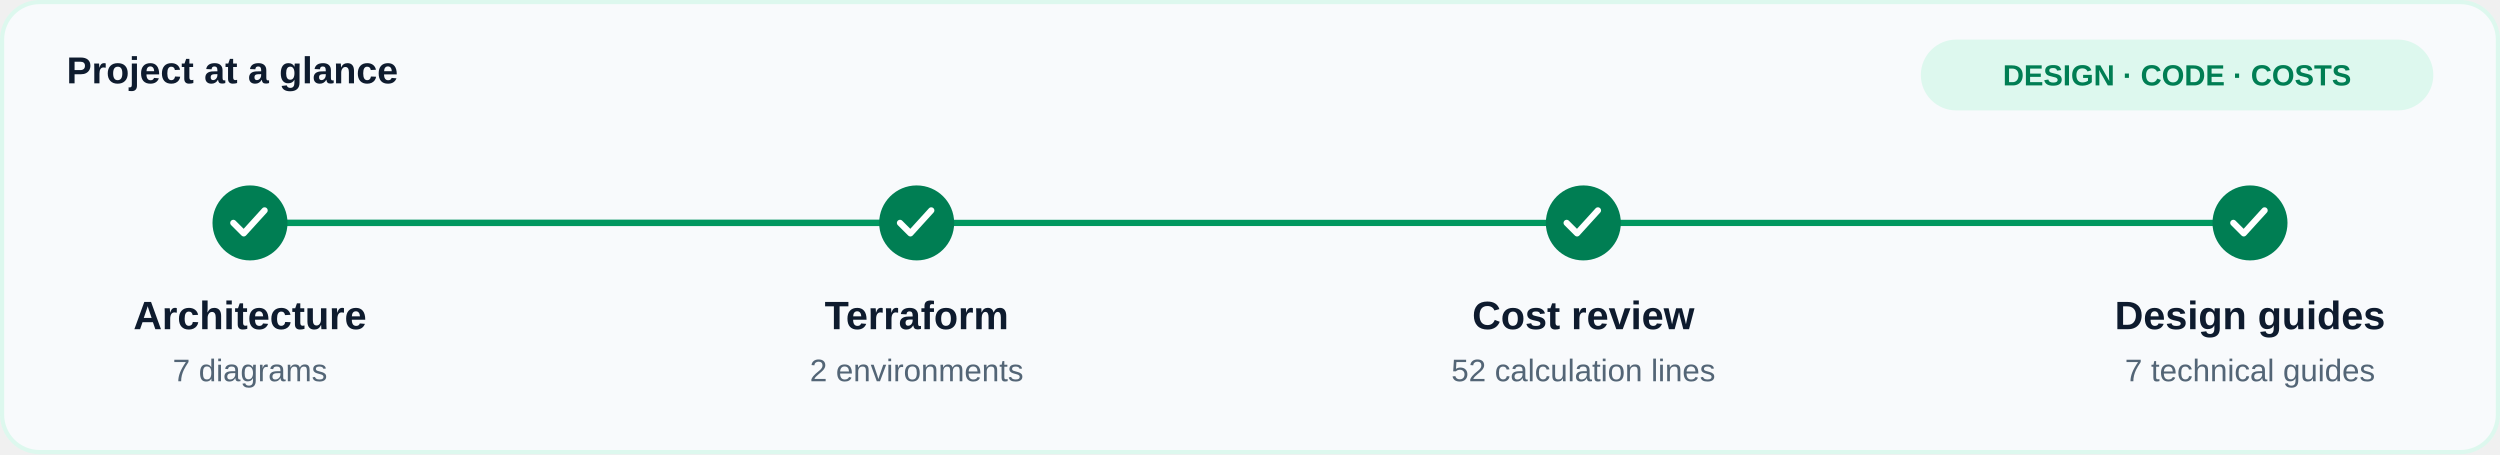
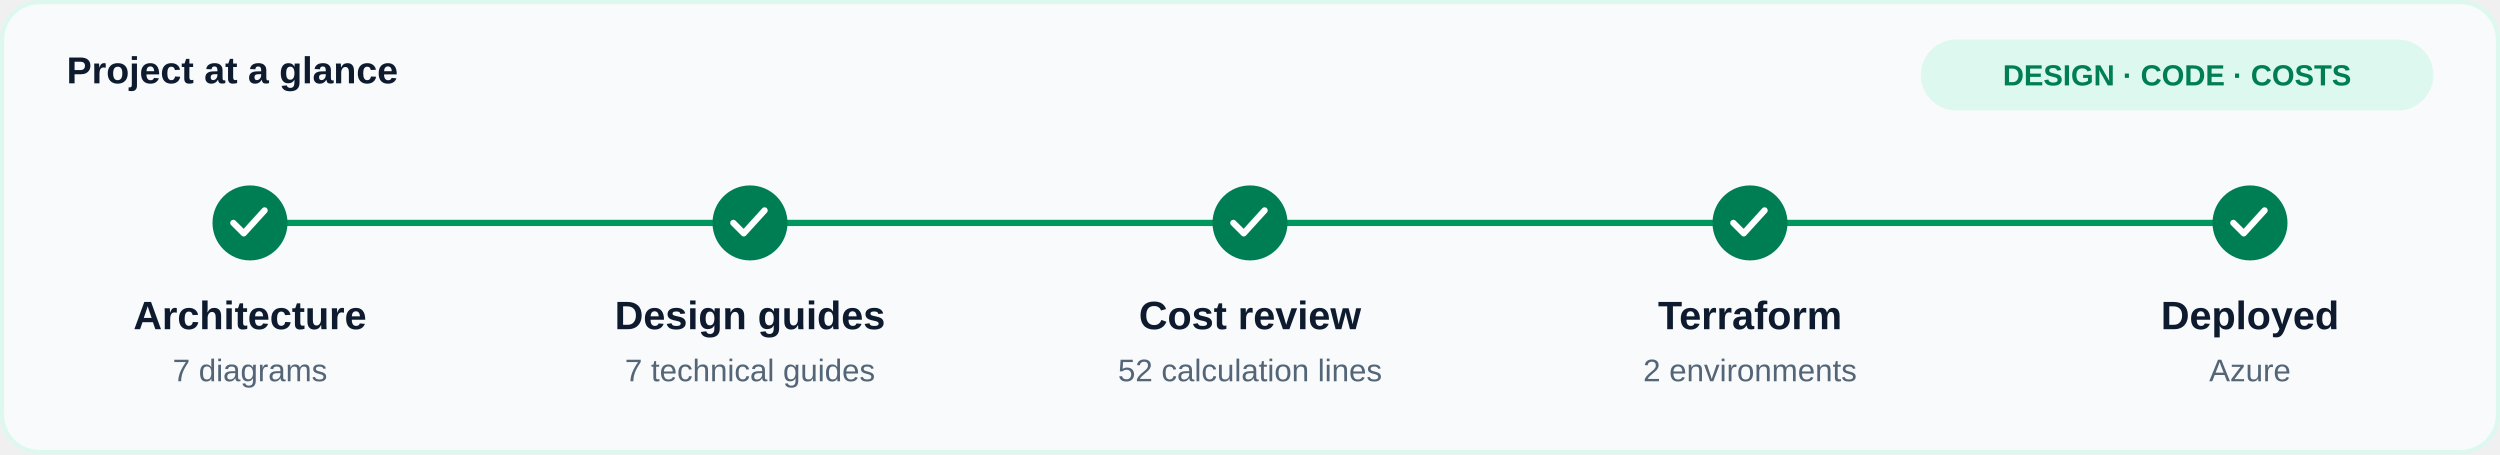
<svg xmlns="http://www.w3.org/2000/svg" width="1200" height="218" viewBox="0 0 1200 218" role="img" aria-labelledby="title description">
  <style>
    text { font-family: Arial, Helvetica, sans-serif; }
    .label { font-size: 19px; font-weight: 700; fill: #0e1b2e; text-anchor: middle; }
    .status { font-size: 15px; fill: #536576; text-anchor: middle; }
    .halo { opacity: 0; }
    @media (prefers-reduced-motion: no-preference) {
-       .halo { animation: milestone 2.4s ease-out 2; transform-origin: 760px 107px; }
+       .halo { animation: milestone 2.4s ease-out 2; transform-origin: 600px 107px; }
    }
    @keyframes milestone {
      0% { opacity: .32; transform: scale(.85); }
      100% { opacity: 0; transform: scale(1.3); }
    }
  </style>
  <rect x="1" y="1" width="1198" height="216" rx="18" fill="#f8fafc" stroke="#ddf8ee" stroke-width="2" />
  <text x="32" y="40" font-size="18" font-weight="700" fill="#0e1b2e">Project at a glance</text>
  <rect x="922" y="19" width="246" height="34" rx="17" fill="#ddf8ee" />
  <text x="1045" y="41" font-size="14" font-weight="700" fill="#007e53" text-anchor="middle">DESIGN · CODE · COSTS</text>
  <path d="M120 107H1080" fill="none" stroke="#00975f" stroke-width="3" />
-   <path d="M120 107H440" fill="none" stroke="#00975f" stroke-width="3" />
  <circle cx="120" cy="107" r="18" fill="#007e53" />
  <path d="m112 107 5 5 10-11" fill="none" stroke="white" stroke-width="3" stroke-linecap="round" stroke-linejoin="round" />
-   <circle cx="440" cy="107" r="18" fill="#007e53" />
-   <path d="m432 107 5 5 10-11" fill="none" stroke="white" stroke-width="3" stroke-linecap="round" stroke-linejoin="round" />
-   <circle class="halo" cx="760" cy="107" r="29" fill="#00ad6b" />
-   <circle cx="760" cy="107" r="18" fill="#007e53" />
-   <path d="m752 107 5 5 10-11" fill="none" stroke="white" stroke-width="3" stroke-linecap="round" stroke-linejoin="round" />
+   <circle cx="360" cy="107" r="18" fill="#007e53" />
+   <path d="m352 107 5 5 10-11" fill="none" stroke="white" stroke-width="3" stroke-linecap="round" stroke-linejoin="round" />
+   <circle class="halo" cx="600" cy="107" r="29" fill="#00ad6b" />
+   <circle cx="600" cy="107" r="18" fill="#007e53" />
+   <path d="m592 107 5 5 10-11" fill="none" stroke="white" stroke-width="3" stroke-linecap="round" stroke-linejoin="round" />
+   <circle cx="840" cy="107" r="18" fill="#007e53" />
+   <path d="m832 107 5 5 10-11" fill="none" stroke="white" stroke-width="3" stroke-linecap="round" stroke-linejoin="round" />
  <circle cx="1080" cy="107" r="18" fill="#007e53" />
  <path d="m1072 107 5 5 10-11" fill="none" stroke="white" stroke-width="3" stroke-linecap="round" stroke-linejoin="round" />
  <text class="label" x="120" y="158">Architecture</text>
  <text class="status" x="120" y="183">7 diagrams</text>
-   <text class="label" x="440" y="158">Terraform</text>
-   <text class="status" x="440" y="183">2 environments</text>
-   <text class="label" x="760" y="158">Cost review</text>
-   <text class="status" x="760" y="183">52 calculation lines</text>
-   <text class="label" x="1080" y="158">Design guides</text>
-   <text class="status" x="1080" y="183">7 technical guides</text>
+   <text class="label" x="360" y="158">Design guides</text>
+   <text class="status" x="360" y="183">7 technical guides</text>
+   <text class="label" x="600" y="158">Cost review</text>
+   <text class="status" x="600" y="183">52 calculation lines</text>
+   <text class="label" x="840" y="158">Terraform</text>
+   <text class="status" x="840" y="183">2 environments</text>
+   <text class="label" x="1080" y="158">Deployed</text>
+   <text class="status" x="1080" y="183">Azure</text>
</svg>
